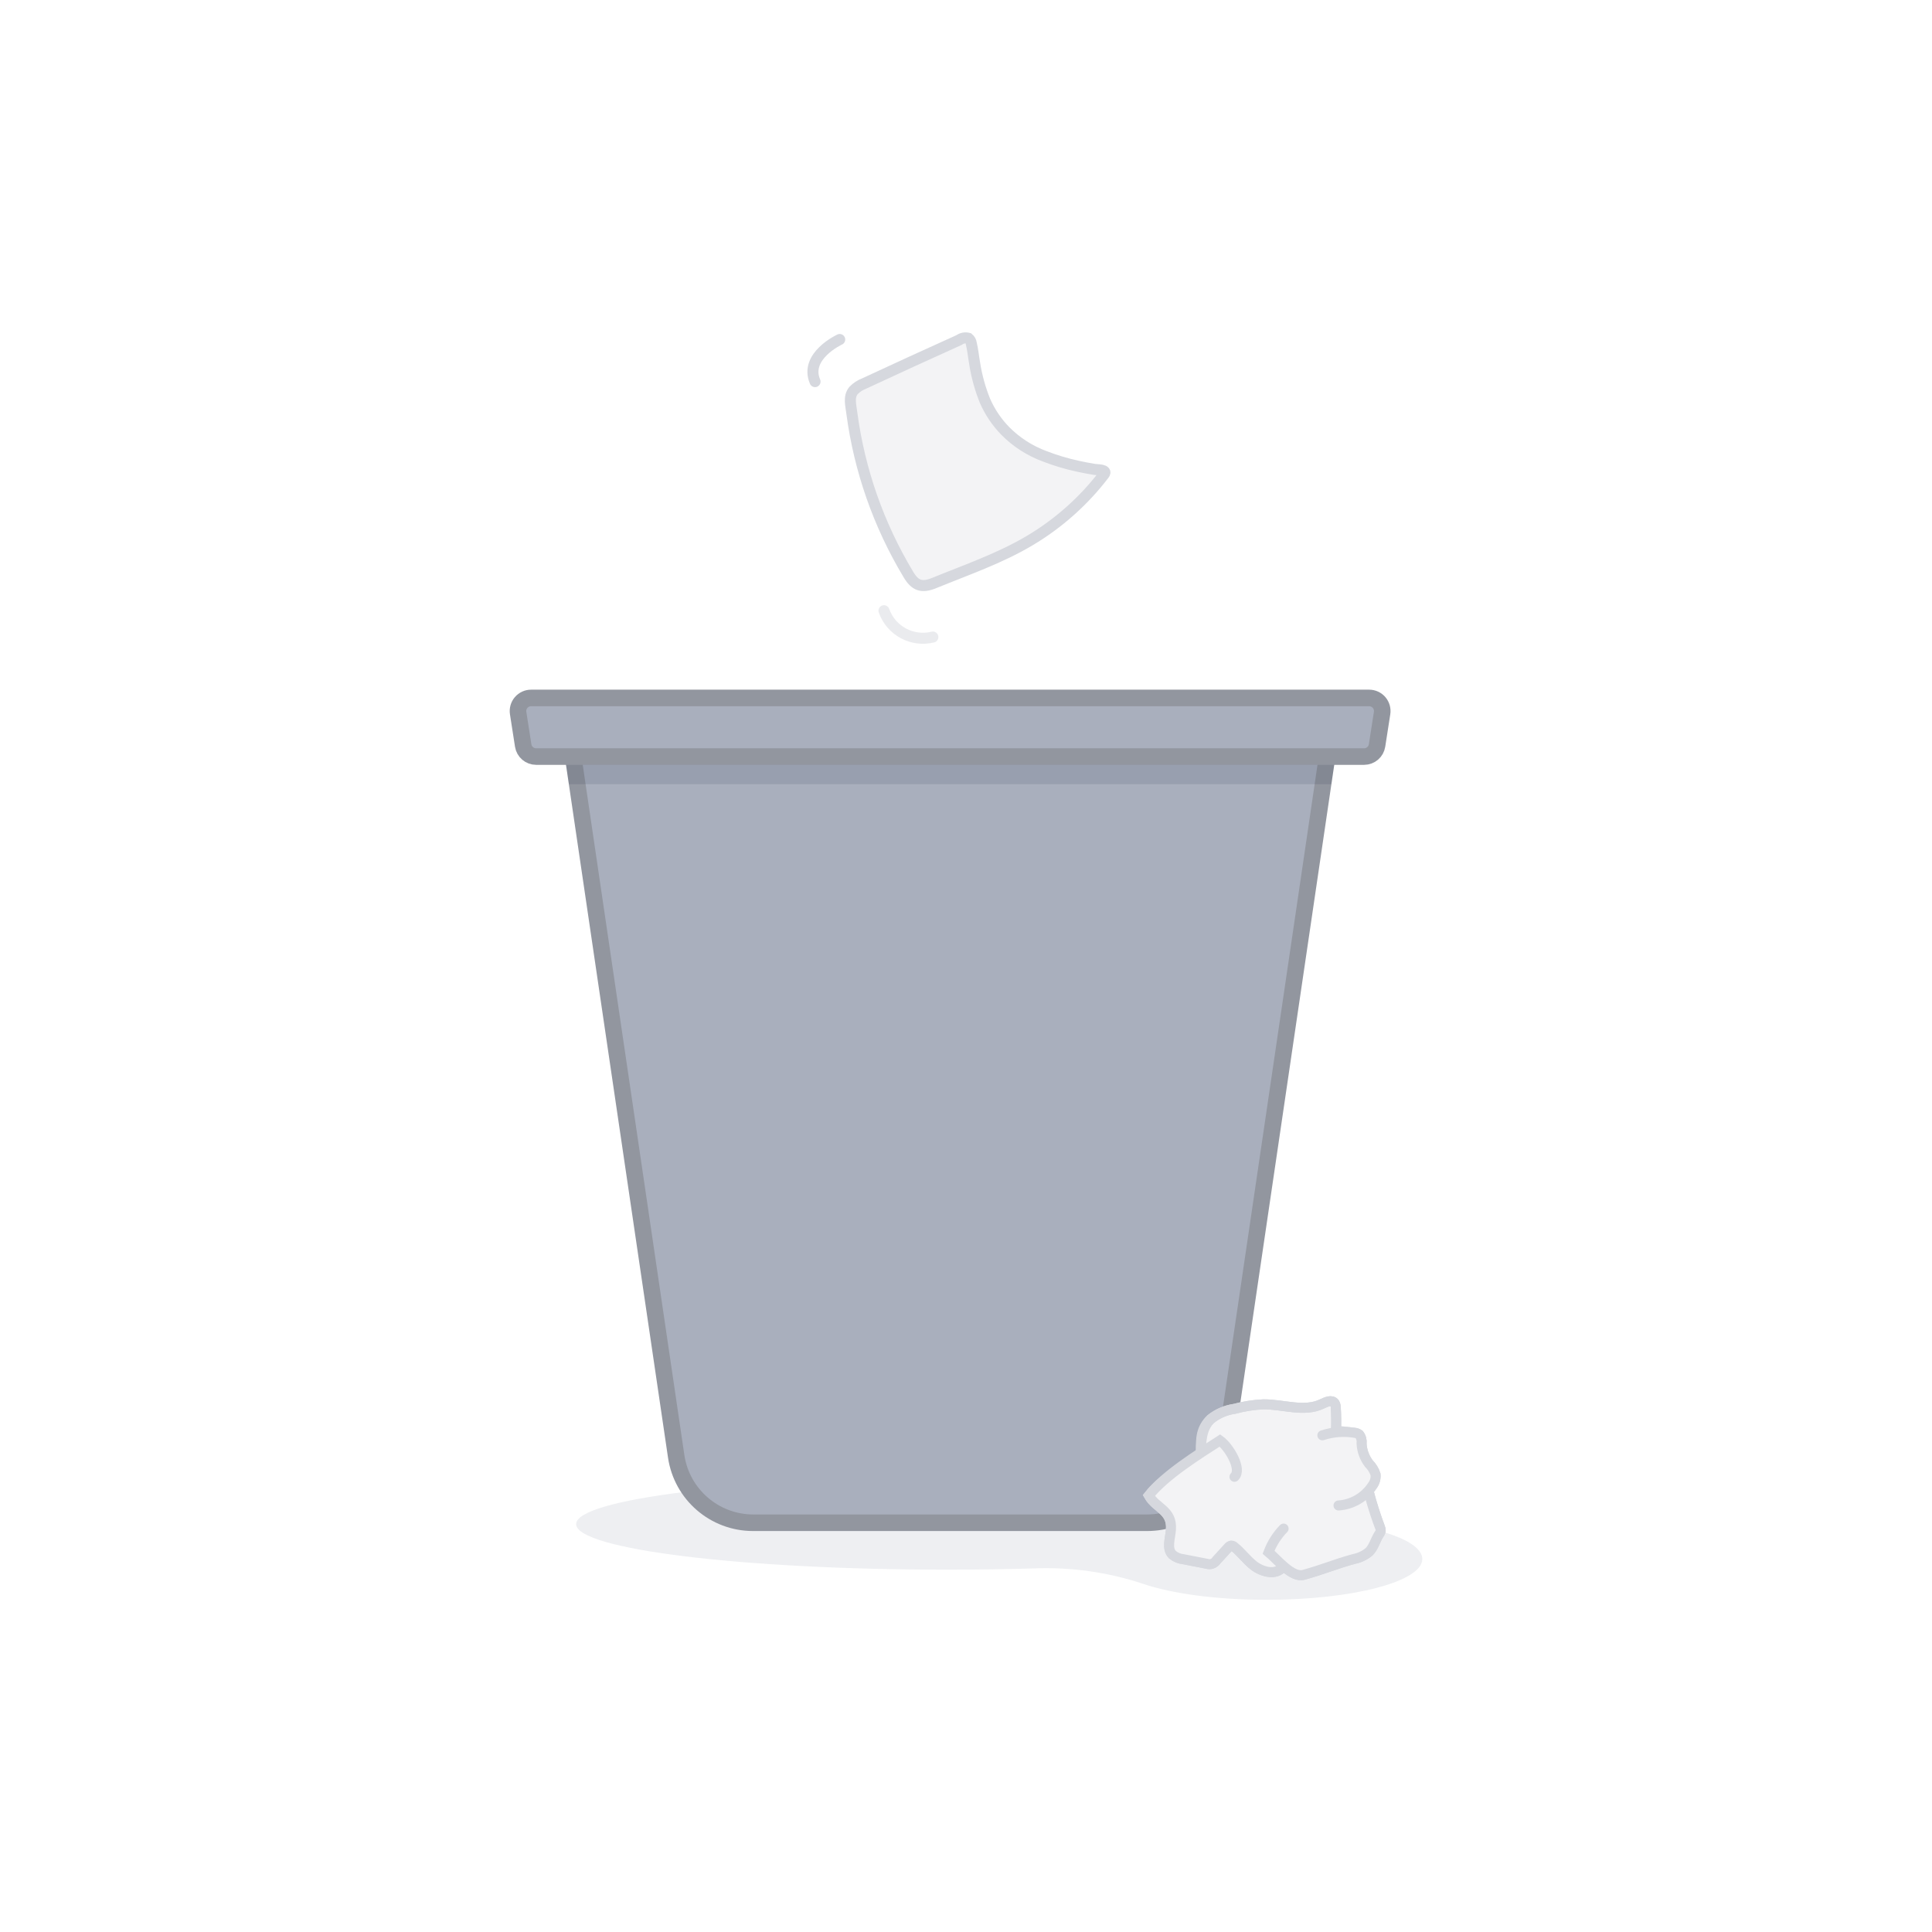
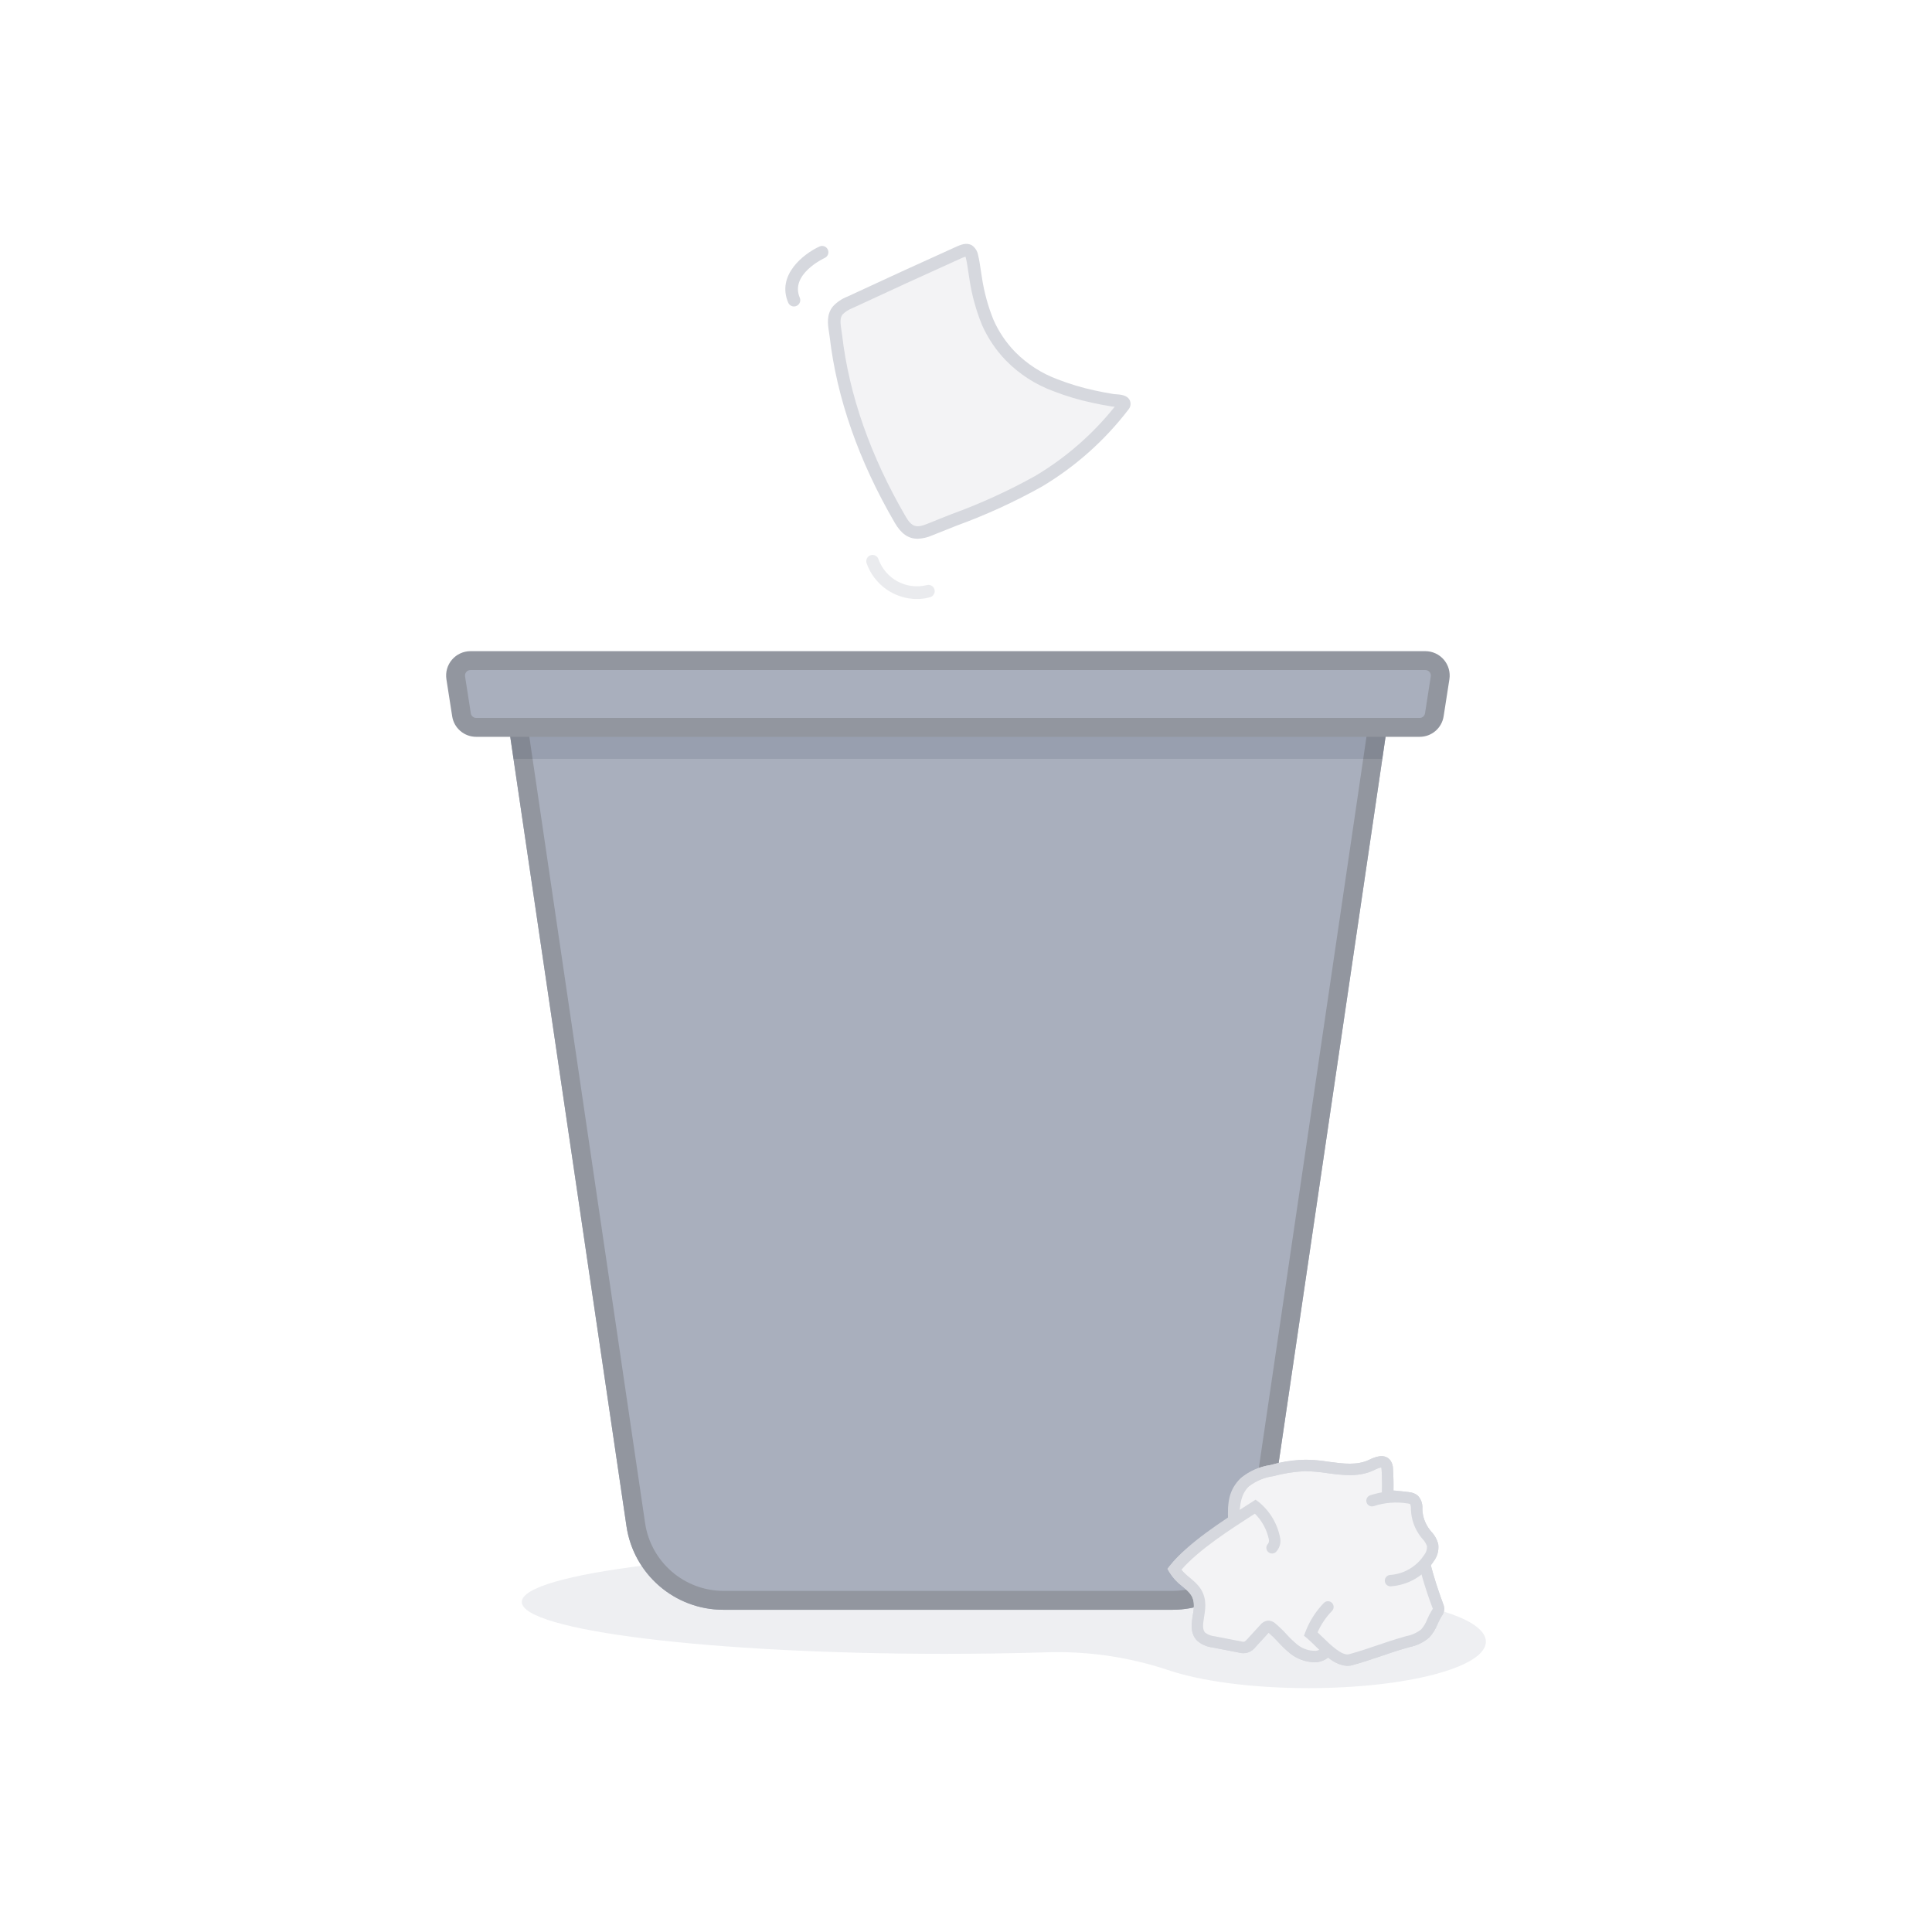
<svg xmlns="http://www.w3.org/2000/svg" width="350" height="350" viewBox="0 0 350 350">
  <defs>
-     <style>.a,.g,.k,.m{fill:none;}.b{isolation:isolate;}.c{opacity:0.2;}.c,.i{mix-blend-mode:multiply;}.d,.j{fill:#a9afbd;}.e{fill:#92969f;}.f,.l{fill:#f3f3f5;}.f,.g,.k,.l,.m{stroke:#d6d8de;}.f,.g,.j,.k,.l,.m{stroke-miterlimit:10;}.f,.g,.k{stroke-width:2px;}.g,.k,.l{stroke-linecap:round;}.g{opacity:0.5;}.h{clip-path:url(#a);}.i{opacity:0.3;}.j{stroke:#92969f;stroke-width:3px;}.l,.m{stroke-width:1.814px;}</style>
+     <style>.a{fill:none;}.b{isolation:isolate;}.c{opacity:0.2;}.c,.j{mix-blend-mode:multiply;}.d{fill:#a9afbd;}.e{fill:#92969f;}.f{fill:#f3f3f5;}.g,.h{fill:#d6d8de;}.h{opacity:0.5;}.i{clip-path:url(#a);}.j{opacity:0.3;}</style>
    <clipPath id="a">
-       <path class="a" d="M243.273,127.94L223.23,264.068a15.558,15.558,0,0,1-15.392,13.292h-71.43a15.558,15.558,0,0,1-15.392-13.292L100.973,127.94h142.3Z" />
+       <path class="a" d="M252.787,121.382l-22.836,155.1a17.726,17.726,0,0,1-17.537,15.144H131.03a17.726,17.726,0,0,1-17.537-15.144l-22.836-155.1H252.787Z" />
    </clipPath>
  </defs>
  <g class="b">
    <g class="c">
-       <path class="d" d="M257.663,282.428c0,4.087-12.623,7.392-28.208,7.392-9.127,0-17.235-1.135-22.387-2.9a55.662,55.662,0,0,0-19.684-2.79c-5.065.151-10.352,0.231-15.792,0.231-37.125,0-67.22-3.7-67.22-8.252s30.095-8.252,67.22-8.252c35.247,0,64.159,3.334,66.985,7.568C249.684,276.415,257.663,279.182,257.663,282.428Z" />
+       <path class="d" d="M269.182,297.4c0,4.656-14.382,8.422-32.138,8.422-10.4,0-19.636-1.294-25.507-3.3a63.419,63.419,0,0,0-22.427-3.178c-5.77.172-11.795,0.263-17.992,0.263-42.3,0-76.586-4.211-76.586-9.4s34.288-9.4,76.586-9.4c40.159,0,73.1,3.8,76.319,8.622C260.091,290.547,269.182,293.7,269.182,297.4Z" />
    </g>
-     <path class="d" d="M136.408,275.86A14.139,14.139,0,0,1,122.5,263.85L102.71,129.44H241.536l-19.79,134.41a14.139,14.139,0,0,1-13.908,12.01h-71.43Z" />
-     <path class="e" d="M239.8,130.94L220.262,263.631a12.63,12.63,0,0,1-12.424,10.729h-71.43a12.629,12.629,0,0,1-12.424-10.729L104.447,130.94H239.8m3.474-3h-142.3l20.043,136.128a15.558,15.558,0,0,0,15.392,13.292h71.43a15.558,15.558,0,0,0,15.392-13.292L243.273,127.94h0Z" />
-     <path class="f" d="M175.442,61.28a1.981,1.981,0,0,0-1.684.315q-8.638,3.893-17.228,7.892a5.226,5.226,0,0,0-1.9,1.254c-0.964,1.161-.47,2.74-0.313,4.086a76.062,76.062,0,0,0,10.221,29.2c1.218,2.093,2.448,2.51,4.7,1.591,5.833-2.384,11.9-4.467,17.33-7.7A47.494,47.494,0,0,0,199.97,86l0.055-.071c0.677-.886-1.209-0.808-1.713-0.889-1.039-.168-2.073-0.362-3.1-0.59a39.7,39.7,0,0,1-5.951-1.785,19.6,19.6,0,0,1-7.172-4.62,18.463,18.463,0,0,1-3.633-5.395,30.513,30.513,0,0,1-1.9-6.892c-0.21-1.173-.316-2.395-0.6-3.55A1.431,1.431,0,0,0,175.442,61.28Z" />
-     <path class="g" d="M169,115.407a7.484,7.484,0,0,1-8.857-4.769" />
-     <g class="h">
-       <g class="i">
-         <path class="d" d="M253.379,134.178l-0.914,5.873a2.373,2.373,0,0,1-2.345,2.008H94.126a2.373,2.373,0,0,1-2.345-2.008l-0.914-5.873a2.373,2.373,0,0,1,2.345-2.738H251.034A2.373,2.373,0,0,1,253.379,134.178Z" />
+     <path class="d" d="M252.787,121.382l-22.836,155.1a17.726,17.726,0,0,1-17.537,15.144H131.03a17.726,17.726,0,0,1-17.537-15.144l-22.836-155.1H252.787Z" />
+     <path class="e" d="M248.828,124.8L226.569,275.982a14.39,14.39,0,0,1-14.155,12.224H131.03a14.39,14.39,0,0,1-14.155-12.224L94.615,124.8H248.828m3.958-3.418H90.657l22.836,155.1a17.726,17.726,0,0,0,17.537,15.144h81.384a17.726,17.726,0,0,0,17.537-15.144l22.836-155.1h0Z" />
+     <path class="f" d="M175.5,45.433c-0.428-.264-1.041-0.037-1.919.358q-9.842,4.435-19.628,8.992a5.955,5.955,0,0,0-2.166,1.429c-1.1,1.322-.536,3.122-0.357,4.656,1.368,11.753,5.7,23.039,11.645,33.266,1.387,2.384,2.789,2.86,5.351,1.813,6.646-2.716,13.554-5.089,19.745-8.773A54.112,54.112,0,0,0,203.45,73.6l0.062-.081c0.771-1.01-1.377-.92-1.952-1.013-1.183-.191-2.362-0.412-3.533-0.672a45.235,45.235,0,0,1-6.781-2.034,22.336,22.336,0,0,1-8.172-5.264,21.036,21.036,0,0,1-4.139-6.147,34.765,34.765,0,0,1-2.161-7.852c-0.24-1.336-.36-2.728-0.686-4.045A1.63,1.63,0,0,0,175.5,45.433Z" />
+     <path class="g" d="M166.228,97.6c-1.692,0-3-.94-4.134-2.9C155.567,83.489,151.6,72.147,150.3,61c-0.03-.258-0.072-0.523-0.114-0.793-0.226-1.443-.506-3.238.726-4.722a6.961,6.961,0,0,1,2.562-1.733c6.471-3.014,13.08-6.041,19.641-9,0.889-.4,2-0.9,2.984-0.29h0a2.734,2.734,0,0,1,1.094,1.758c0.218,0.882.348,1.782,0.473,2.652,0.071,0.491.141,0.981,0.228,1.464a33.772,33.772,0,0,0,2.083,7.6,19.785,19.785,0,0,0,3.915,5.813,21.082,21.082,0,0,0,7.769,4.994,43.69,43.69,0,0,0,6.61,1.982c1.1,0.242,2.264.464,3.468,0.659,0.081,0.013.2,0.019,0.343,0.029,0.911,0.063,2.159.149,2.6,1.13a1.576,1.576,0,0,1-.271,1.67l-0.063.083a55.62,55.62,0,0,1-15.6,13.857,106.094,106.094,0,0,1-15.519,7.1c-1.465.577-2.927,1.153-4.377,1.746A7.041,7.041,0,0,1,166.228,97.6ZM174.9,46.491a7.453,7.453,0,0,0-.849.339c-6.553,2.954-13.152,5.977-19.615,8.986a5.083,5.083,0,0,0-1.771,1.124c-0.535.644-.437,1.572-0.228,2.914,0.047,0.3.092,0.6,0.126,0.881,1.261,10.835,5.13,21.879,11.5,32.826,1.1,1.885,1.907,2.16,3.935,1.331,1.459-.6,2.93-1.176,4.4-1.757a104.456,104.456,0,0,0,15.189-6.941A53.4,53.4,0,0,0,201.94,73.685h-0.011c-0.226-.016-0.42-0.032-0.55-0.053-1.247-.2-2.457-0.432-3.6-0.684a45.923,45.923,0,0,1-6.952-2.086,23.273,23.273,0,0,1-8.575-5.533,22.067,22.067,0,0,1-4.363-6.481,35.8,35.8,0,0,1-2.238-8.107c-0.091-.508-0.166-1.024-0.24-1.542-0.123-.853-0.239-1.658-0.43-2.432A2.55,2.55,0,0,0,174.9,46.491Z" />
+     <path class="h" d="M166.114,108.524a9.721,9.721,0,0,1-9.133-6.513,1.139,1.139,0,0,1,2.174-.684,7.4,7.4,0,0,0,8.691,4.679,1.14,1.14,0,1,1,.626,2.191A8.589,8.589,0,0,1,166.114,108.524Z" />
+     <g class="i">
+       <g class="j">
+         <path class="d" d="M264.3,128.49l-1.042,6.692a2.7,2.7,0,0,1-2.672,2.288H82.856a2.7,2.7,0,0,1-2.672-2.288l-1.042-6.692a2.7,2.7,0,0,1,2.672-3.12H261.63A2.7,2.7,0,0,1,264.3,128.49Z" />
      </g>
    </g>
-     <path class="j" d="M250.379,129.178l-0.914,5.873a2.373,2.373,0,0,1-2.345,2.008H97.126a2.373,2.373,0,0,1-2.345-2.008l-0.914-5.873a2.373,2.373,0,0,1,2.345-2.738H248.034A2.373,2.373,0,0,1,250.379,129.178Z" />
-     <path class="k" d="M152.12,61.507s-6.458,2.976-4.47,7.625" />
-     <path class="l" d="M242.034,259.176A39.5,39.5,0,0,0,241.99,255a1.536,1.536,0,0,0-.214-0.812c-0.487-.679-1.527-0.221-2.28.14-3.231,1.564-7.046.044-10.639,0.081a24.361,24.361,0,0,0-5.231.819,8.85,8.85,0,0,0-4.279,1.844c-1.749,1.667-1.83,4.368-1.778,6.788-3.394,2.007-7.127,4.132-9.444,7.068,1.343,2.376,4.264,2.634,4,6.19-0.118,1.564-.826,3.4.273,4.523a3.7,3.7,0,0,0,2.007.826l4.2,0.819a2.059,2.059,0,0,0,.849.037,2.035,2.035,0,0,0,.952-0.693c0.686-.753,1.38-1.513,2.073-2.265a0.924,0.924,0,0,1,.583-0.376,0.9,0.9,0,0,1,.575.258c1.247,1.018,2.206,2.361,3.475,3.349,1.416,1.107,4.006,1.948,5.312.229l-0.391-.531c1.328,1.225,2.84,2.361,4.132,2.007,3.46-.959,5.629-1.918,9.09-2.877a6.081,6.081,0,0,0,2.767-1.3c0.863-.856,1.136-2.125,1.793-3.15a1.628,1.628,0,0,0,.317-0.664,1.41,1.41,0,0,0-.125-0.62,68.771,68.771,0,0,1-2.1-6.633,7.778,7.778,0,0,0,.708-0.915,2.917,2.917,0,0,0,.583-2.014,4.941,4.941,0,0,0-1.217-1.992,6.538,6.538,0,0,1-1.32-3.682,2.1,2.1,0,0,0-.435-1.579,1.7,1.7,0,0,0-.849-0.317Z" />
-     <path class="l" d="M223.635,267.536c1.45-1.368-1-5.425-2.626-6.583-3.9,2.508-9.971,6.285-12.883,9.975,1.345,2.373,4.266,2.636,4,6.188-0.118,1.565-.829,3.4.269,4.522a3.7,3.7,0,0,0,2.007.83l4.2,0.816a1.516,1.516,0,0,0,1.8-.654l2.072-2.264a0.937,0.937,0,0,1,.587-0.378,0.889,0.889,0,0,1,.573.261c1.25,1.017,2.211,2.355,3.479,3.349,1.41,1.105,4.006,1.948,5.311.225" />
-     <path class="l" d="M232.536,276.918a12.517,12.517,0,0,0-2.723,4.281c1.533,1.263,4.23,4.686,6.344,4.1,3.461-.959,5.632-1.917,9.094-2.876a6.1,6.1,0,0,0,2.765-1.3c0.861-.852,1.134-2.125,1.79-3.144a1.629,1.629,0,0,0,.318-0.667,1.391,1.391,0,0,0-.123-0.618,58.9,58.9,0,0,1-2.674-9.216" />
-     <path class="l" d="M242.483,272.73a7.97,7.97,0,0,0,6.13-3.583,2.936,2.936,0,0,0,.587-2.015,4.934,4.934,0,0,0-1.22-1.992,6.557,6.557,0,0,1-1.322-3.685,2.1,2.1,0,0,0-.429-1.575,1.673,1.673,0,0,0-.852-0.317,12.351,12.351,0,0,0-5.818.457" />
-     <path class="m" d="M242.037,259.178a39.1,39.1,0,0,0-.049-4.176,1.542,1.542,0,0,0-.211-0.813c-0.486-.678-1.528-0.22-2.279.143-3.235,1.562-7.046.044-10.638,0.078a24.3,24.3,0,0,0-5.231.819,8.9,8.9,0,0,0-4.285,1.842c-1.767,1.69-1.831,3.442-1.775,5.886" />
+     <path class="d" d="M260.883,122.793l-1.042,6.692a2.7,2.7,0,0,1-2.672,2.288H86.274a2.7,2.7,0,0,1-2.672-2.288l-1.042-6.692a2.7,2.7,0,0,1,2.672-3.12H258.212A2.7,2.7,0,0,1,260.883,122.793Z" />
+     <path class="e" d="M257.17,133.482H86.274a4.39,4.39,0,0,1-4.36-3.734l-1.042-6.691a4.413,4.413,0,0,1,4.36-5.092H258.212a4.413,4.413,0,0,1,4.36,5.092l-1.042,6.691A4.39,4.39,0,0,1,257.17,133.482Zm-171.937-12.1a0.995,0.995,0,0,0-.983,1.148l1.042,6.691a0.99,0.99,0,0,0,.983.842h170.9a0.99,0.99,0,0,0,.983-0.842l1.042-6.691a0.995,0.995,0,0,0-.983-1.148H85.232Z" />
+     <path class="g" d="M143.839,55.519a1.14,1.14,0,0,1-1.048-.692c-2.136-5,2.771-8.837,5.664-10.17a1.139,1.139,0,0,1,.956,2.069c-0.259.12-6.324,3-4.524,7.206A1.14,1.14,0,0,1,143.839,55.519Z" />
+     <path class="f" d="M251.375,270.906a45.009,45.009,0,0,0-.05-4.758,1.75,1.75,0,0,0-.244-0.925c-0.555-.773-1.74-0.252-2.6.16-3.682,1.782-8.028.05-12.121,0.093a27.755,27.755,0,0,0-5.96.933,10.083,10.083,0,0,0-4.875,2.1c-1.992,1.9-2.085,4.976-2.026,7.733-3.867,2.287-8.12,4.707-10.76,8.053,1.53,2.707,4.859,3,4.556,7.053-0.135,1.782-.942,3.875.311,5.153a4.219,4.219,0,0,0,2.286.942q2.4,0.466,4.783.933a2.346,2.346,0,0,0,.967.042,2.318,2.318,0,0,0,1.084-.79c0.782-.857,1.572-1.723,2.362-2.581a1.052,1.052,0,0,1,.664-0.429,1.021,1.021,0,0,1,.656.294c1.421,1.16,2.513,2.69,3.959,3.816,1.614,1.261,4.564,2.219,6.052.261l-0.445-.605c1.513,1.4,3.236,2.69,4.707,2.286,3.943-1.093,6.414-2.185,10.356-3.278a6.929,6.929,0,0,0,3.152-1.479c0.983-.975,1.295-2.421,2.043-3.589a1.855,1.855,0,0,0,.361-0.756,1.606,1.606,0,0,0-.143-0.706,78.354,78.354,0,0,1-2.387-7.557,8.862,8.862,0,0,0,.807-1.042,3.323,3.323,0,0,0,.664-2.295,5.629,5.629,0,0,0-1.387-2.27,7.449,7.449,0,0,1-1.5-4.195,2.4,2.4,0,0,0-.5-1.8,1.935,1.935,0,0,0-.967-0.361Z" />
+     <path class="g" d="M244.1,301.783a6.006,6.006,0,0,1-3.5-1.5,3.855,3.855,0,0,1-1.96.824,7.153,7.153,0,0,1-4.91-1.56,19.65,19.65,0,0,1-2.18-2.081,20.437,20.437,0,0,0-1.726-1.69c-0.792.86-1.568,1.71-2.335,2.552a2.735,2.735,0,0,1-3,1.068l-4.792-.935a5.134,5.134,0,0,1-2.825-1.23c-1.314-1.341-1.015-3.2-.774-4.7,0.068-.426.138-0.85,0.169-1.257,0.152-2.039-.773-2.81-2.053-3.877a9.415,9.415,0,0,1-2.373-2.589l-0.341-.6,0.43-.544c2.634-3.337,6.628-5.695,10.491-7.975l0.038-.022c-0.027-2.812.225-5.865,2.356-7.9a10.994,10.994,0,0,1,5.355-2.36,22.277,22.277,0,0,1,10.517-.591c2.667,0.354,5.186.689,7.347-.357,0.84-.4,2.8-1.347,3.887.168a2.621,2.621,0,0,1,.434,1.432c0.084,1.319.112,2.634,0.084,3.935l2.863,0.329a2.986,2.986,0,0,1,1.527.609,3.04,3.04,0,0,1,.845,2.386l0.005,0.151a6.408,6.408,0,0,0,1.293,3.608c0.112,0.15.229,0.292,0.345,0.435a4.9,4.9,0,0,1,1.241,2.3,4.263,4.263,0,0,1-.819,3.026c-0.168.254-.345,0.5-0.537,0.736,0.552,2.092,1.247,4.26,2.224,6.944a2.545,2.545,0,0,1,.2,1.172,2.515,2.515,0,0,1-.467,1.122,10.34,10.34,0,0,0-.72,1.392,7.732,7.732,0,0,1-1.517,2.453,7.811,7.811,0,0,1-3.607,1.742c-1.939.538-3.555,1.088-5.118,1.621-1.59.542-3.235,1.1-5.235,1.657A3.241,3.241,0,0,1,244.1,301.783Zm-3.425-4.157c0.635,0.586,2.569,2.367,3.733,2.05,1.939-.538,3.556-1.088,5.118-1.621,1.59-.542,3.235-1.1,5.235-1.657a6.013,6.013,0,0,0,2.7-1.218,6.119,6.119,0,0,0,1.089-1.838,12.069,12.069,0,0,1,.81-1.574l0.064-.1a1.832,1.832,0,0,0,.145-0.244,1.046,1.046,0,0,1-.09-0.2,78.262,78.262,0,0,1-2.419-7.661l-0.136-.534,0.368-.41a7.827,7.827,0,0,0,.713-0.921,2.329,2.329,0,0,0,.507-1.556,3.3,3.3,0,0,0-.8-1.327c-0.133-.164-0.265-0.327-0.389-0.491a8.491,8.491,0,0,1-1.711-4.776l-0.006-.162a2.253,2.253,0,0,0-.132-0.894,1.405,1.405,0,0,0-.465-0.125l-4.708-.54,0.041-.961a44.078,44.078,0,0,0-.049-4.648,1.948,1.948,0,0,0-.055-0.394,5.143,5.143,0,0,0-1.308.5c-2.718,1.314-5.666.923-8.517,0.544a28.139,28.139,0,0,0-4.041-.351,26.874,26.874,0,0,0-5.688.9,9.385,9.385,0,0,0-4.442,1.852c-1.68,1.6-1.765,4.319-1.709,6.966l0.013,0.6-1.076.636c-3.462,2.043-7.035,4.152-9.441,6.9a10.075,10.075,0,0,0,1.509,1.443c1.416,1.181,3.021,2.52,2.79,5.62-0.035.463-.111,0.946-0.189,1.43-0.233,1.449-.335,2.368.208,2.922a3.4,3.4,0,0,0,1.745.65l4.785,0.934a1.81,1.81,0,0,0,.53.051,1.972,1.972,0,0,0,.564-0.486c0.778-.854,1.569-1.72,2.361-2.579a2.016,2.016,0,0,1,1.36-.76,1.972,1.972,0,0,1,1.357.512,21.386,21.386,0,0,1,2.008,1.944,17.791,17.791,0,0,0,1.949,1.87,5.03,5.03,0,0,0,3.373,1.14,1.732,1.732,0,0,0,1.22-.688l0.136,0.1Z" />
+     <path class="f" d="M230.412,280.431c1.652-1.559-1.142-6.181-2.992-7.5-4.447,2.858-11.36,7.161-14.678,11.365,1.532,2.7,4.861,3,4.556,7.051-0.134,1.783-.945,3.876.307,5.152a4.211,4.211,0,0,0,2.287.946l4.789,0.929a1.728,1.728,0,0,0,2.046-.745l2.36-2.579a1.067,1.067,0,0,1,.669-0.43,1.013,1.013,0,0,1,.653.3c1.424,1.159,2.519,2.684,3.964,3.816,1.607,1.26,4.564,2.219,6.052.257" />
+     <path class="g" d="M238.038,301.143a7.479,7.479,0,0,1-4.3-1.6,20.1,20.1,0,0,1-2.165-2.067,20.467,20.467,0,0,0-1.746-1.705l-2.335,2.552a3.247,3.247,0,0,1-1.613,1.1,3.208,3.208,0,0,1-1.391-.04l-4.79-.929a5.133,5.133,0,0,1-2.828-1.236c-1.312-1.337-1.011-3.2-.77-4.691,0.069-.428.139-0.854,0.17-1.263,0.154-2.038-.772-2.81-2.053-3.878a9.434,9.434,0,0,1-2.371-2.585l-0.343-.6,0.43-.545c3.235-4.1,9.54-8.14,14.143-11.089l1.376-.883,0.57,0.406a11.036,11.036,0,0,1,3.918,6.691,2.865,2.865,0,0,1-.817,2.4,1.033,1.033,0,0,1-1.418-1.5,1,1,0,0,0,.173-0.756,9.244,9.244,0,0,0-2.541-4.709l-0.146.094c-4.256,2.727-10.006,6.412-13.159,10.054a10.065,10.065,0,0,0,1.508,1.442c1.417,1.182,3.024,2.522,2.791,5.621-0.035.465-.112,0.95-0.191,1.437-0.233,1.446-.336,2.363.2,2.914a3.437,3.437,0,0,0,1.747.655l4.789,0.929a1.783,1.783,0,0,0,.523.057,1.877,1.877,0,0,0,.563-0.486l2.359-2.579a2.031,2.031,0,0,1,1.378-.765,1.973,1.973,0,0,1,1.357.527,21.434,21.434,0,0,1,2.011,1.944,18.265,18.265,0,0,0,1.939,1.861,5.089,5.089,0,0,0,3.367,1.136,1.735,1.735,0,0,0,1.224-.69,1.033,1.033,0,1,1,1.647,1.248,3.807,3.807,0,0,1-2.605,1.492A4.723,4.723,0,0,1,238.038,301.143Z" />
+     <path class="f" d="M240.554,291.12a14.261,14.261,0,0,0-3.1,4.878c1.747,1.439,4.82,5.339,7.228,4.672,3.944-1.092,6.417-2.184,10.361-3.277a6.954,6.954,0,0,0,3.151-1.483c0.981-.971,1.292-2.421,2.039-3.582a1.856,1.856,0,0,0,.363-0.76,1.584,1.584,0,0,0-.14-0.7,67.109,67.109,0,0,1-3.046-10.5" />
+     <path class="g" d="M244.1,301.782c-2.14,0-4.247-2.058-5.98-3.75-0.491-.48-0.955-0.933-1.322-1.235l-0.571-.471,0.262-.693a15.37,15.37,0,0,1,3.328-5.232,1.033,1.033,0,1,1,1.481,1.44,13.3,13.3,0,0,0-2.608,3.87c0.278,0.259.571,0.545,0.875,0.842,1.418,1.385,3.558,3.481,4.843,3.121,1.943-.538,3.561-1.088,5.125-1.621,1.591-.542,3.236-1.1,5.236-1.656a6.2,6.2,0,0,0,2.7-1.221,6.073,6.073,0,0,0,1.084-1.828,11.942,11.942,0,0,1,.814-1.579l0.058-.089a1.922,1.922,0,0,0,.152-0.255,0.677,0.677,0,0,1-.09-0.208,68.95,68.95,0,0,1-3.09-10.657,1.033,1.033,0,1,1,2.029-.392,67.083,67.083,0,0,0,3,10.341,2.177,2.177,0,0,1-.276,2.3,10.2,10.2,0,0,0-.717,1.387,7.7,7.7,0,0,1-1.512,2.444,7.862,7.862,0,0,1-3.6,1.745c-1.942.538-3.559,1.088-5.122,1.62-1.592.542-3.238,1.1-5.239,1.656A3.213,3.213,0,0,1,244.1,301.782Z" />
+     <path class="f" d="M251.886,286.348a9.081,9.081,0,0,0,6.984-4.083,3.345,3.345,0,0,0,.669-2.3,5.622,5.622,0,0,0-1.39-2.269,7.471,7.471,0,0,1-1.506-4.2,2.4,2.4,0,0,0-.489-1.794,1.907,1.907,0,0,0-.971-0.362,14.073,14.073,0,0,0-6.629.52" />
+     <path class="g" d="M251.885,287.382a1.034,1.034,0,0,1-.056-2.065A8.026,8.026,0,0,0,258,281.7a2.375,2.375,0,0,0,.517-1.562,3.365,3.365,0,0,0-.816-1.34c-0.129-.158-0.257-0.315-0.378-0.474a8.525,8.525,0,0,1-1.716-4.783l-0.006-.17a2.257,2.257,0,0,0-.128-0.884,1.181,1.181,0,0,0-.458-0.122,13.05,13.05,0,0,0-6.14.481,1.033,1.033,0,0,1-.649-1.962,15.1,15.1,0,0,1,7.118-.56,2.837,2.837,0,0,1,1.483.6,3.033,3.033,0,0,1,.84,2.378l0.005,0.157a6.439,6.439,0,0,0,1.3,3.613c0.106,0.141.22,0.279,0.333,0.417a4.96,4.96,0,0,1,1.254,2.307,4.232,4.232,0,0,1-.821,3.028,10.126,10.126,0,0,1-7.794,4.553Z" />
+     <path class="g" d="M222.467,275.237c-0.069-3,.059-5.294,2.341-7.477a11.074,11.074,0,0,1,5.363-2.359,28.537,28.537,0,0,1,6.184-.959,31.037,31.037,0,0,1,4.328.369c2.667,0.354,5.186.689,7.354-.356,0.837-.4,2.8-1.349,3.885.166a2.712,2.712,0,0,1,.432,1.462,45.741,45.741,0,0,1,.057,4.869l-2.065-.087a43.526,43.526,0,0,0-.054-4.647,1.762,1.762,0,0,0-.056-0.4,5.783,5.783,0,0,0-1.3.5c-2.724,1.315-5.673.923-8.524,0.543a30.85,30.85,0,0,0-4.036-.351,26.975,26.975,0,0,0-5.736.906,9.367,9.367,0,0,0-4.4,1.839c-1.623,1.552-1.769,3.071-1.7,5.936Z" />
  </g>
</svg>
